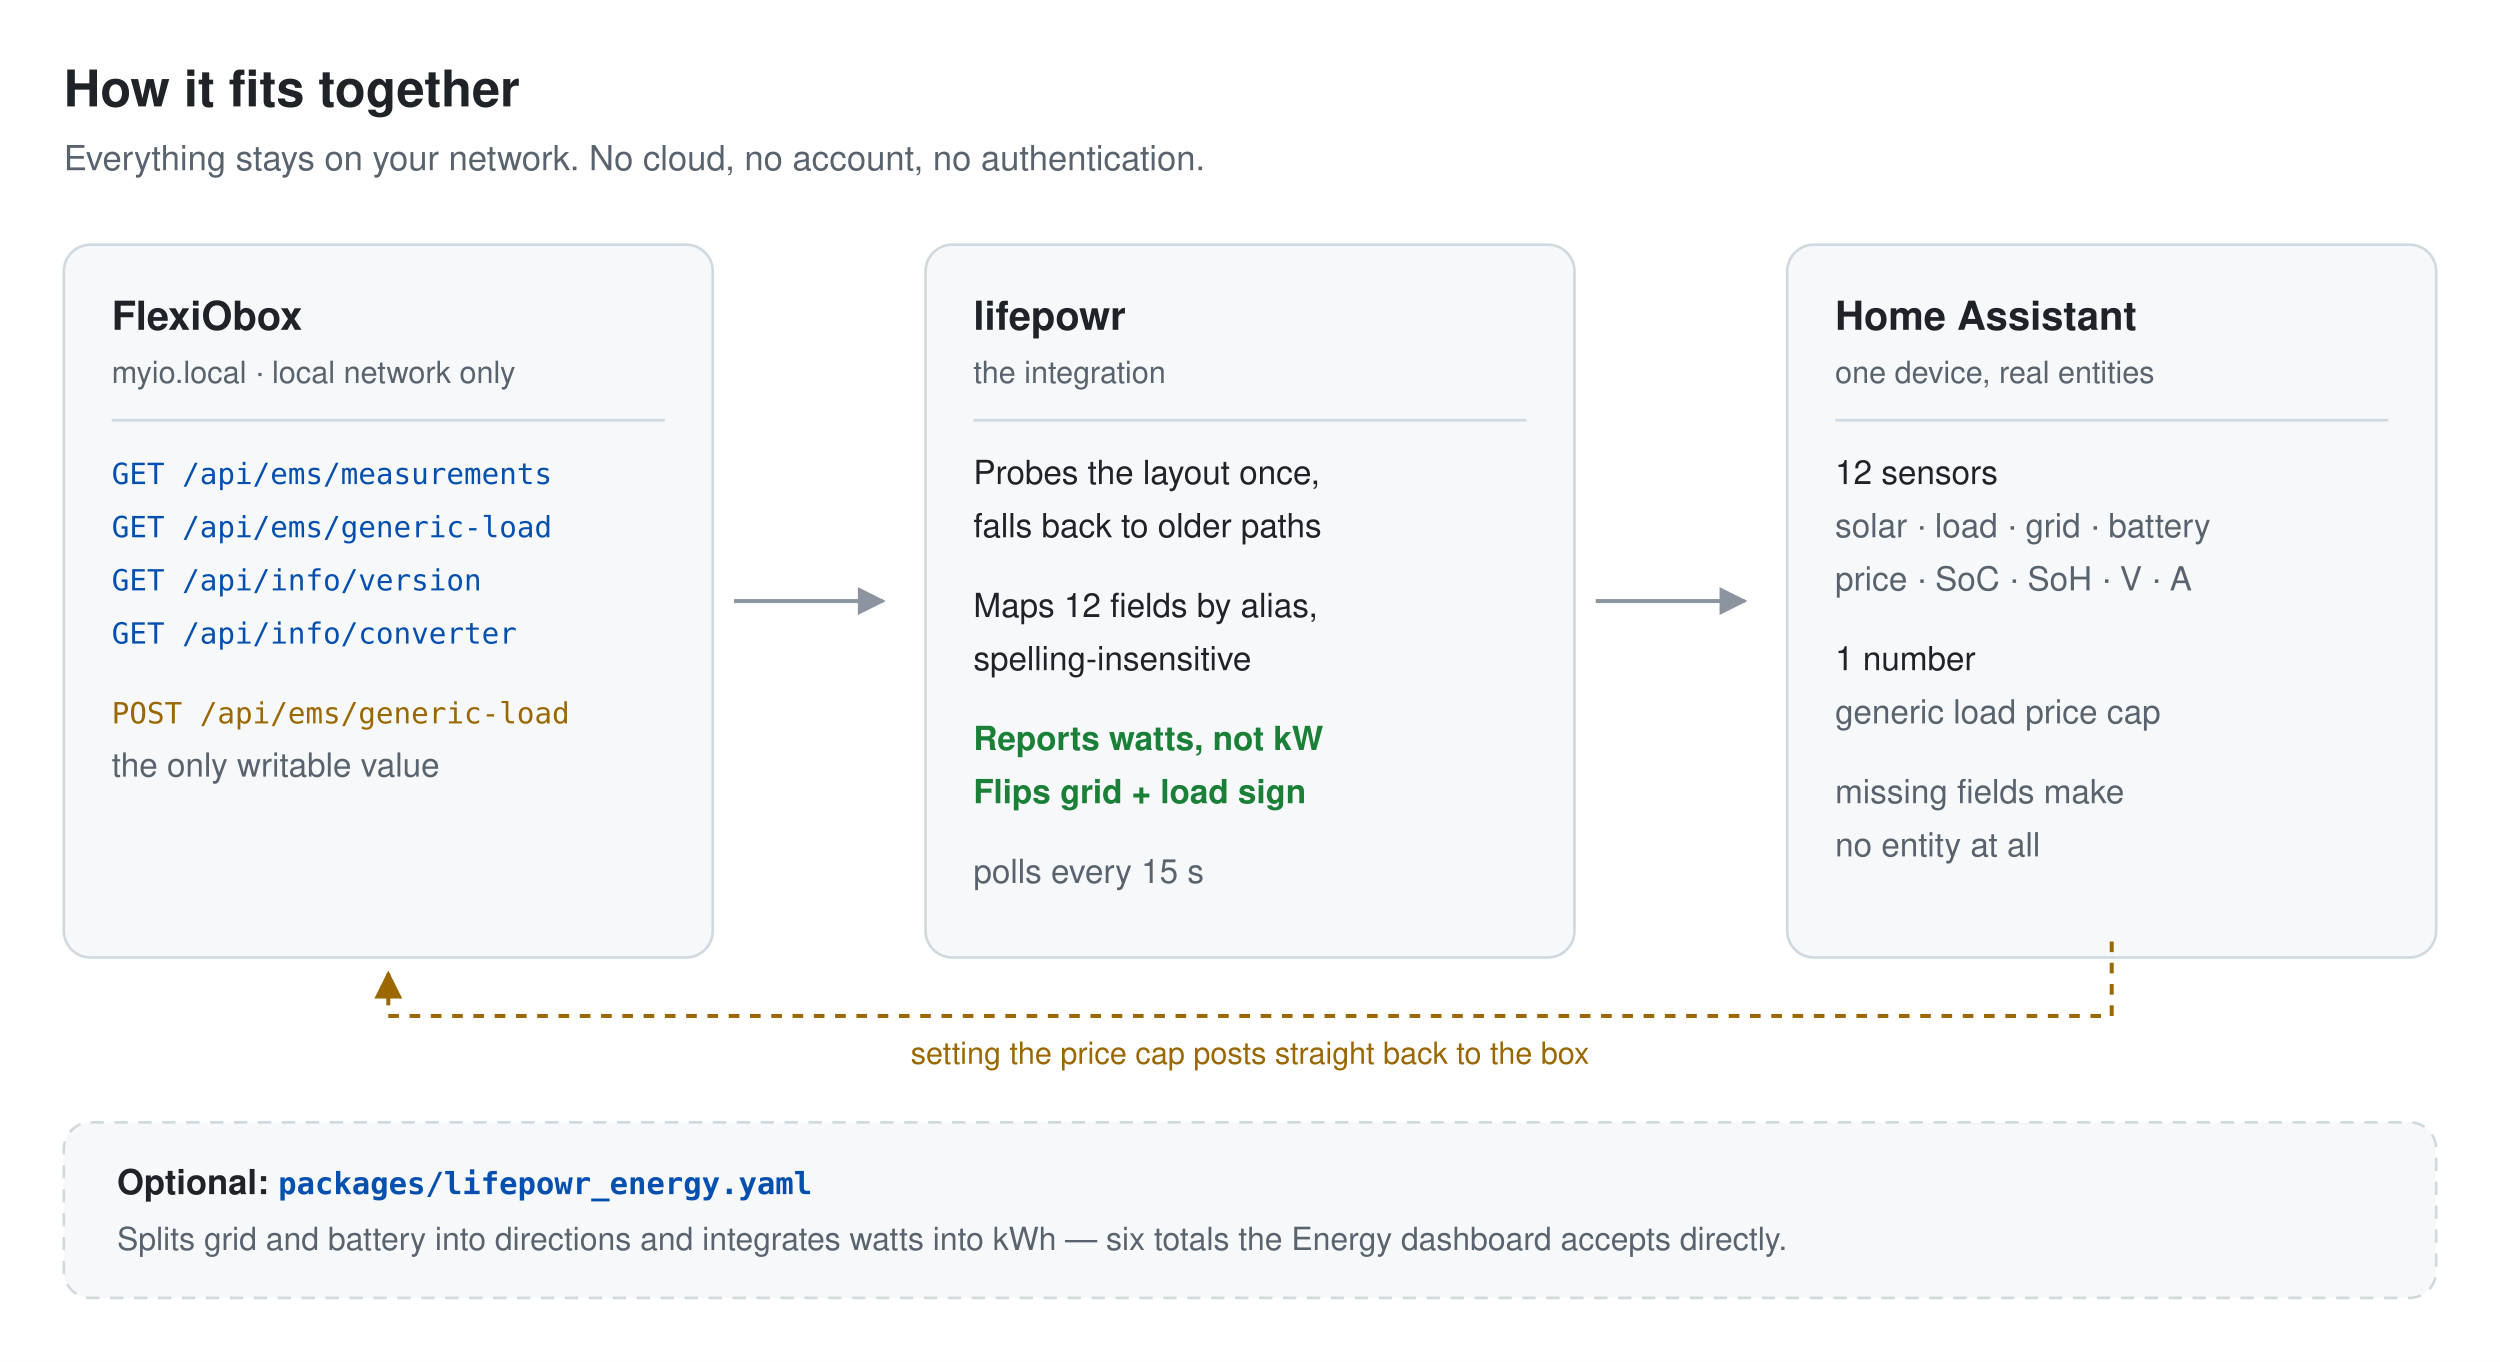
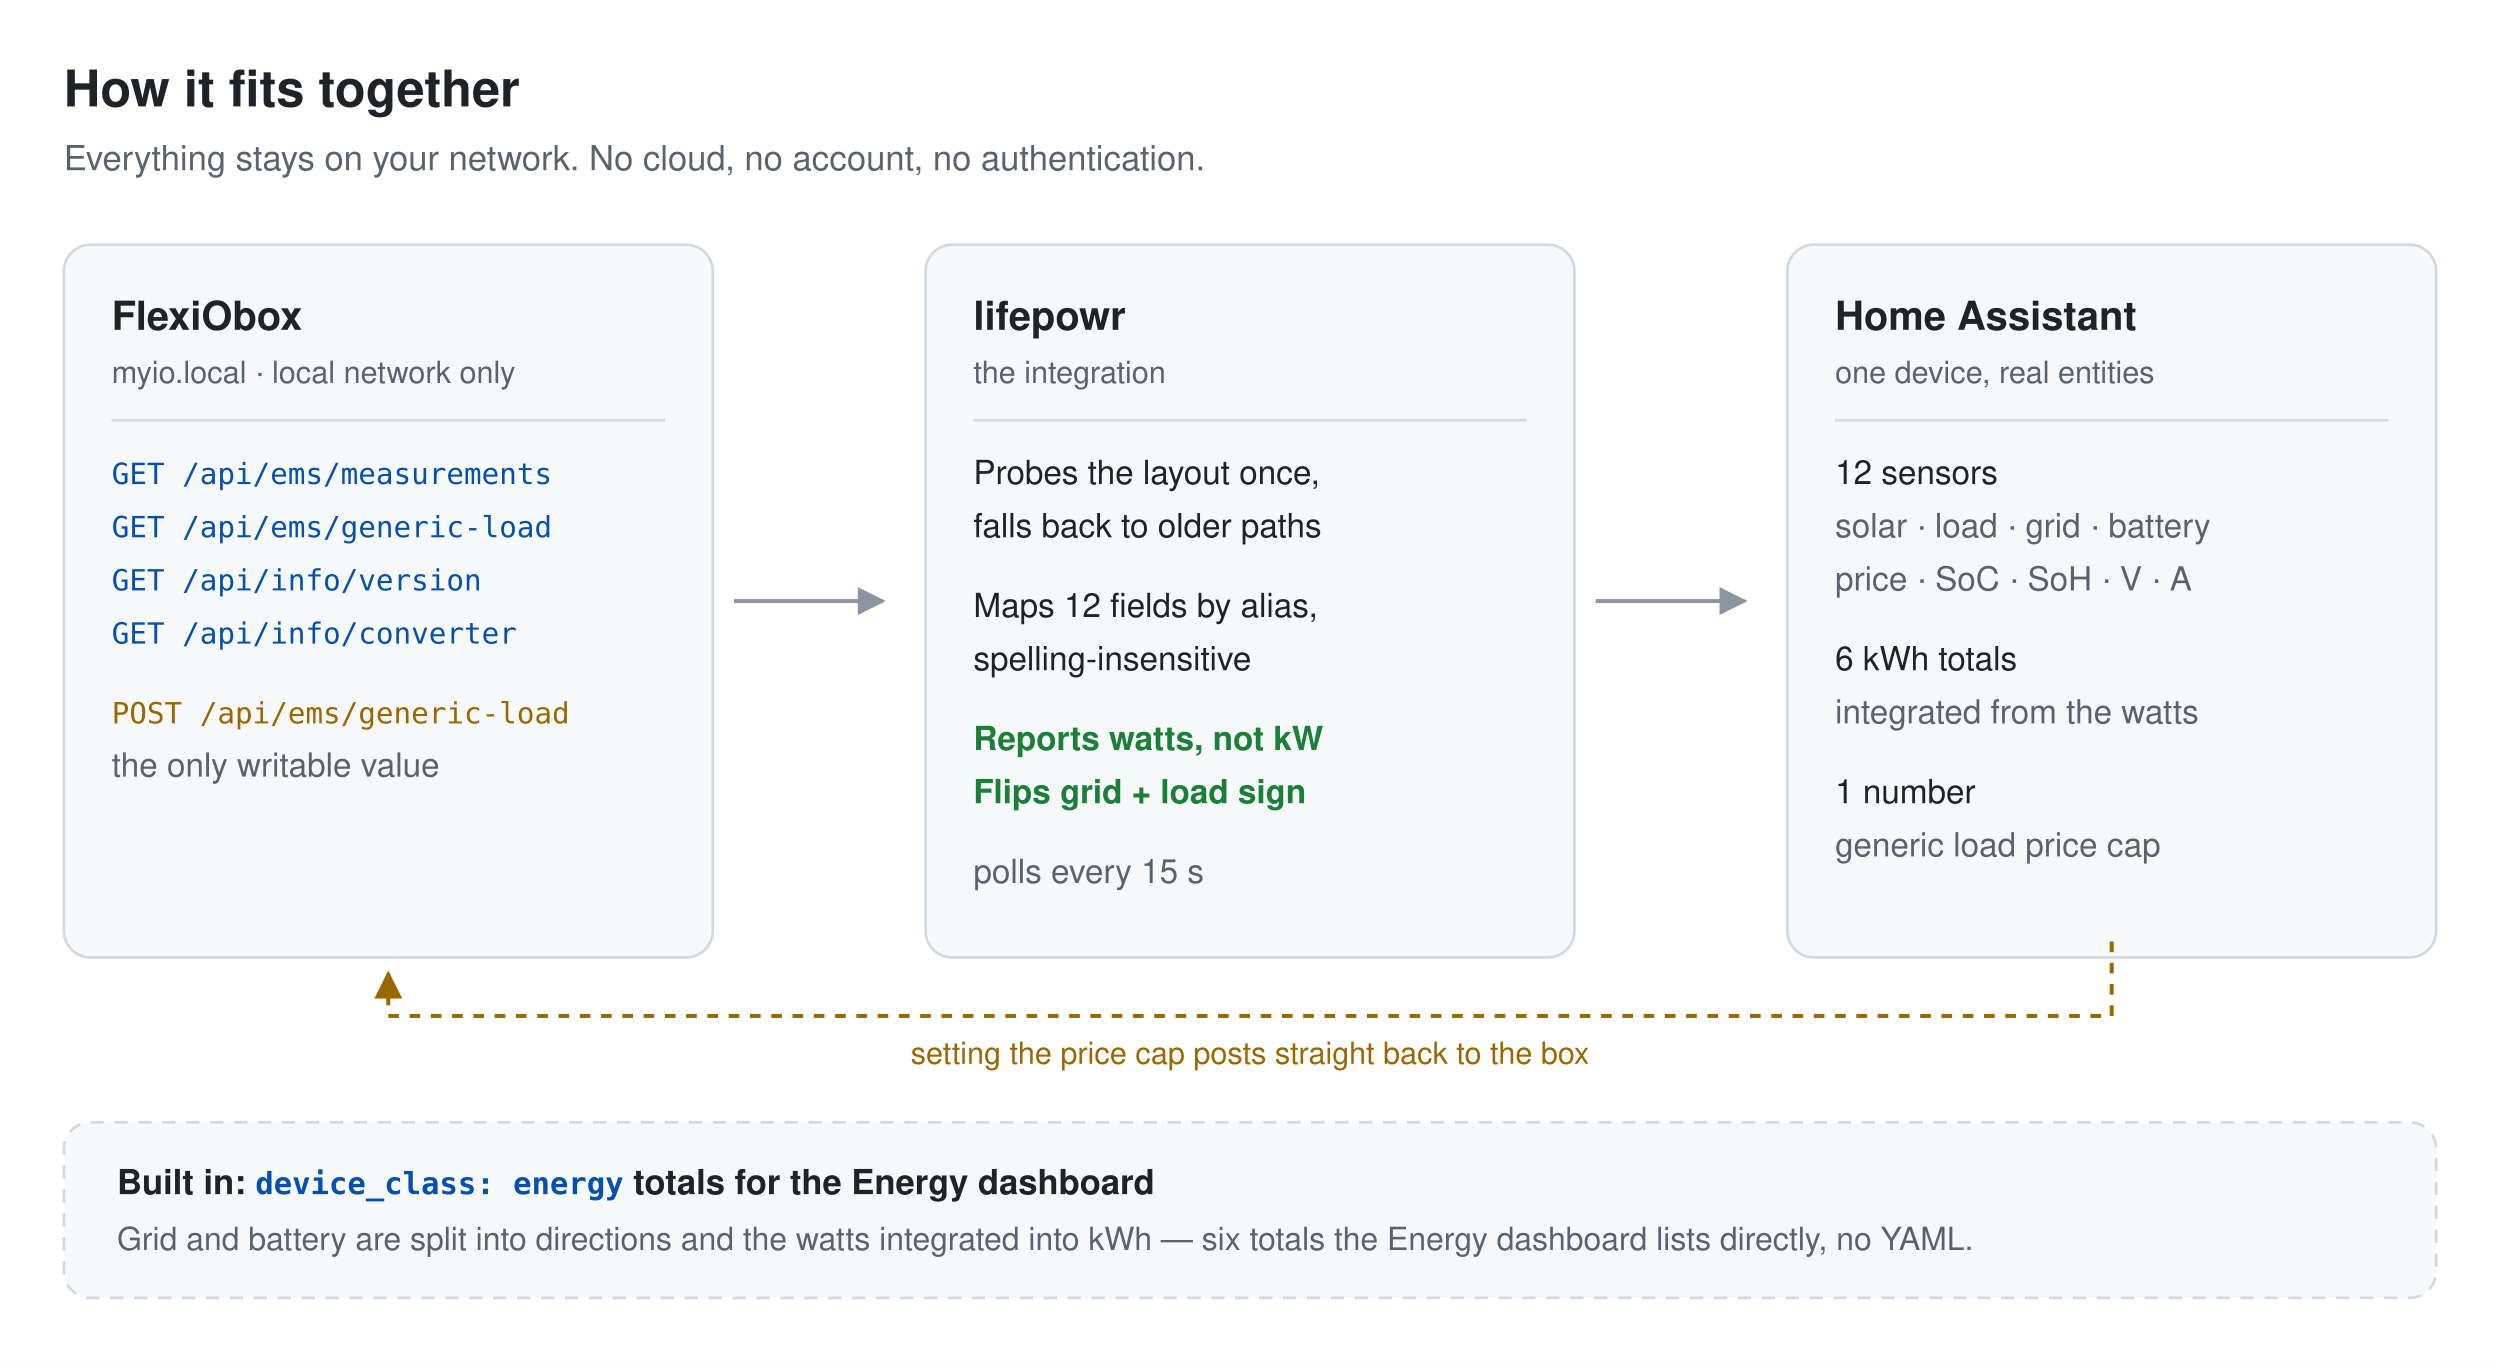
<svg xmlns="http://www.w3.org/2000/svg" width="940" height="512" viewBox="0 0 940 512" role="img" aria-label="Data flow from the FlexiObox through the integration into Home Assistant">
  <rect width="940" height="512" fill="#ffffff" />
  <text x="24" y="40" font-family="-apple-system,BlinkMacSystemFont,'Segoe UI',Helvetica,Arial,sans-serif" font-size="19" font-weight="600" fill="#1f2328">How it fits together</text>
  <text x="24" y="64" font-family="-apple-system,BlinkMacSystemFont,'Segoe UI',Helvetica,Arial,sans-serif" font-size="13" fill="#59636e">Everything stays on your network. No cloud, no account, no authentication.</text>
  <rect x="24" y="92" width="244" height="268" rx="10" fill="#f6f8fa" stroke="#d1d9e0" />
  <text x="42" y="124" font-family="-apple-system,BlinkMacSystemFont,'Segoe UI',Helvetica,Arial,sans-serif" font-size="15" font-weight="600" fill="#1f2328">FlexiObox</text>
  <text x="42" y="144" font-family="-apple-system,BlinkMacSystemFont,'Segoe UI',Helvetica,Arial,sans-serif" font-size="11.5" fill="#59636e">myio.local · local network only</text>
  <line x1="42" y1="158" x2="250" y2="158" stroke="#d1d9e0" />
  <text x="42" y="182" font-family="ui-monospace,SFMono-Regular,'SF Mono',Menlo,Consolas,monospace" font-size="11" font-weight="400" fill="#0550ae">GET  /api/ems/measurements</text>
  <text x="42" y="202" font-family="ui-monospace,SFMono-Regular,'SF Mono',Menlo,Consolas,monospace" font-size="11" font-weight="400" fill="#0550ae">GET  /api/ems/generic-load</text>
  <text x="42" y="222" font-family="ui-monospace,SFMono-Regular,'SF Mono',Menlo,Consolas,monospace" font-size="11" font-weight="400" fill="#0550ae">GET  /api/info/version</text>
  <text x="42" y="242" font-family="ui-monospace,SFMono-Regular,'SF Mono',Menlo,Consolas,monospace" font-size="11" font-weight="400" fill="#0550ae">GET  /api/info/converter</text>
  <text x="42" y="272" font-family="ui-monospace,SFMono-Regular,'SF Mono',Menlo,Consolas,monospace" font-size="11" font-weight="400" fill="#9a6700">POST /api/ems/generic-load</text>
  <text x="42" y="292" font-family="-apple-system,BlinkMacSystemFont,'Segoe UI',Helvetica,Arial,sans-serif" font-size="12.5" font-weight="400" fill="#59636e">the only writable value</text>
  <rect x="348" y="92" width="244" height="268" rx="10" fill="#f6f8fa" stroke="#d1d9e0" />
  <text x="366" y="124" font-family="-apple-system,BlinkMacSystemFont,'Segoe UI',Helvetica,Arial,sans-serif" font-size="15" font-weight="600" fill="#1f2328">lifepowr</text>
  <text x="366" y="144" font-family="-apple-system,BlinkMacSystemFont,'Segoe UI',Helvetica,Arial,sans-serif" font-size="11.5" fill="#59636e">the integration</text>
  <line x1="366" y1="158" x2="574" y2="158" stroke="#d1d9e0" />
  <text x="366" y="182" font-family="-apple-system,BlinkMacSystemFont,'Segoe UI',Helvetica,Arial,sans-serif" font-size="12.5" font-weight="400" fill="#1f2328">Probes the layout once,</text>
  <text x="366" y="202" font-family="-apple-system,BlinkMacSystemFont,'Segoe UI',Helvetica,Arial,sans-serif" font-size="12.5" font-weight="400" fill="#1f2328">falls back to older paths</text>
  <text x="366" y="232" font-family="-apple-system,BlinkMacSystemFont,'Segoe UI',Helvetica,Arial,sans-serif" font-size="12.5" font-weight="400" fill="#1f2328">Maps 12 fields by alias,</text>
  <text x="366" y="252" font-family="-apple-system,BlinkMacSystemFont,'Segoe UI',Helvetica,Arial,sans-serif" font-size="12.5" font-weight="400" fill="#1f2328">spelling-insensitive</text>
  <text x="366" y="282" font-family="-apple-system,BlinkMacSystemFont,'Segoe UI',Helvetica,Arial,sans-serif" font-size="12.5" font-weight="600" fill="#1a7f37">Reports watts, not kW</text>
  <text x="366" y="302" font-family="-apple-system,BlinkMacSystemFont,'Segoe UI',Helvetica,Arial,sans-serif" font-size="12.5" font-weight="600" fill="#1a7f37">Flips grid + load sign</text>
  <text x="366" y="332" font-family="-apple-system,BlinkMacSystemFont,'Segoe UI',Helvetica,Arial,sans-serif" font-size="12.5" font-weight="400" fill="#59636e">polls every 15 s</text>
  <rect x="672" y="92" width="244" height="268" rx="10" fill="#f6f8fa" stroke="#d1d9e0" />
  <text x="690" y="124" font-family="-apple-system,BlinkMacSystemFont,'Segoe UI',Helvetica,Arial,sans-serif" font-size="15" font-weight="600" fill="#1f2328">Home Assistant</text>
  <text x="690" y="144" font-family="-apple-system,BlinkMacSystemFont,'Segoe UI',Helvetica,Arial,sans-serif" font-size="11.5" fill="#59636e">one device, real entities</text>
  <line x1="690" y1="158" x2="898" y2="158" stroke="#d1d9e0" />
  <text x="690" y="182" font-family="-apple-system,BlinkMacSystemFont,'Segoe UI',Helvetica,Arial,sans-serif" font-size="12.5" font-weight="400" fill="#1f2328">12 sensors</text>
  <text x="690" y="202" font-family="-apple-system,BlinkMacSystemFont,'Segoe UI',Helvetica,Arial,sans-serif" font-size="12.5" font-weight="400" fill="#59636e">solar · load · grid · battery</text>
  <text x="690" y="222" font-family="-apple-system,BlinkMacSystemFont,'Segoe UI',Helvetica,Arial,sans-serif" font-size="12.5" font-weight="400" fill="#59636e">price · SoC · SoH · V · A</text>
-   <text x="690" y="252" font-family="-apple-system,BlinkMacSystemFont,'Segoe UI',Helvetica,Arial,sans-serif" font-size="12.5" font-weight="400" fill="#1f2328">1 number</text>
-   <text x="690" y="272" font-family="-apple-system,BlinkMacSystemFont,'Segoe UI',Helvetica,Arial,sans-serif" font-size="12.5" font-weight="400" fill="#59636e">generic load price cap</text>
-   <text x="690" y="302" font-family="-apple-system,BlinkMacSystemFont,'Segoe UI',Helvetica,Arial,sans-serif" font-size="12.5" font-weight="400" fill="#59636e">missing fields make</text>
-   <text x="690" y="322" font-family="-apple-system,BlinkMacSystemFont,'Segoe UI',Helvetica,Arial,sans-serif" font-size="12.5" font-weight="400" fill="#59636e">no entity at all</text>
+   <text x="690" y="252" font-family="-apple-system,BlinkMacSystemFont,'Segoe UI',Helvetica,Arial,sans-serif" font-size="12.5" font-weight="400" fill="#1f2328">6 kWh totals</text>
+   <text x="690" y="272" font-family="-apple-system,BlinkMacSystemFont,'Segoe UI',Helvetica,Arial,sans-serif" font-size="12.5" font-weight="400" fill="#59636e">integrated from the watts</text>
+   <text x="690" y="302" font-family="-apple-system,BlinkMacSystemFont,'Segoe UI',Helvetica,Arial,sans-serif" font-size="12.5" font-weight="400" fill="#1f2328">1 number</text>
+   <text x="690" y="322" font-family="-apple-system,BlinkMacSystemFont,'Segoe UI',Helvetica,Arial,sans-serif" font-size="12.5" font-weight="400" fill="#59636e">generic load price cap</text>
  <path d="M276 226.0 H332" stroke="#8c959f" stroke-width="1.5" fill="none" marker-end="url(#a)" />
  <path d="M600 226.0 H656" stroke="#8c959f" stroke-width="1.5" fill="none" marker-end="url(#a)" />
  <path d="M794 354 V382 H146 V366" stroke="#9a6700" stroke-width="1.5" stroke-dasharray="4 4" fill="none" marker-end="url(#w)" />
  <text x="470.0" y="400" text-anchor="middle" font-family="-apple-system,BlinkMacSystemFont,'Segoe UI',Helvetica,Arial,sans-serif" font-size="11.5" fill="#9a6700">setting the price cap posts straight back to the box</text>
  <rect x="24" y="422" width="892" height="66" rx="10" fill="#f6f8fa" stroke="#d1d9e0" stroke-dasharray="5 4" />
-   <text x="44" y="449" font-family="-apple-system,BlinkMacSystemFont,'Segoe UI',Helvetica,Arial,sans-serif" font-size="13" font-weight="600" fill="#1f2328">Optional: <tspan font-family="ui-monospace,SFMono-Regular,'SF Mono',Menlo,Consolas,monospace" font-size="11.5" fill="#0550ae">packages/lifepowr_energy.yaml</tspan>
-   </text>
-   <text x="44" y="470" font-family="-apple-system,BlinkMacSystemFont,'Segoe UI',Helvetica,Arial,sans-serif" font-size="12" fill="#59636e">Splits grid and battery into directions and integrates watts into kWh — six totals the Energy dashboard accepts directly.</text>
+   <text x="44" y="449" font-family="-apple-system,BlinkMacSystemFont,'Segoe UI',Helvetica,Arial,sans-serif" font-size="13" font-weight="600" fill="#1f2328">Built in: <tspan font-family="ui-monospace,SFMono-Regular,'SF Mono',Menlo,Consolas,monospace" font-size="11.5" fill="#0550ae">device_class: energy</tspan> totals for the Energy dashboard</text>
+   <text x="44" y="470" font-family="-apple-system,BlinkMacSystemFont,'Segoe UI',Helvetica,Arial,sans-serif" font-size="12" fill="#59636e">Grid and battery are split into directions and the watts integrated into kWh — six totals the Energy dashboard lists directly, no YAML.</text>
  <defs>
    <marker id="a" viewBox="0 0 10 10" refX="9" refY="5" markerWidth="7" markerHeight="7" orient="auto-start-reverse">
      <path d="M0 0 L10 5 L0 10 z" fill="#8c959f" />
    </marker>
    <marker id="w" viewBox="0 0 10 10" refX="9" refY="5" markerWidth="7" markerHeight="7" orient="auto-start-reverse">
      <path d="M0 0 L10 5 L0 10 z" fill="#9a6700" />
    </marker>
  </defs>
</svg>
